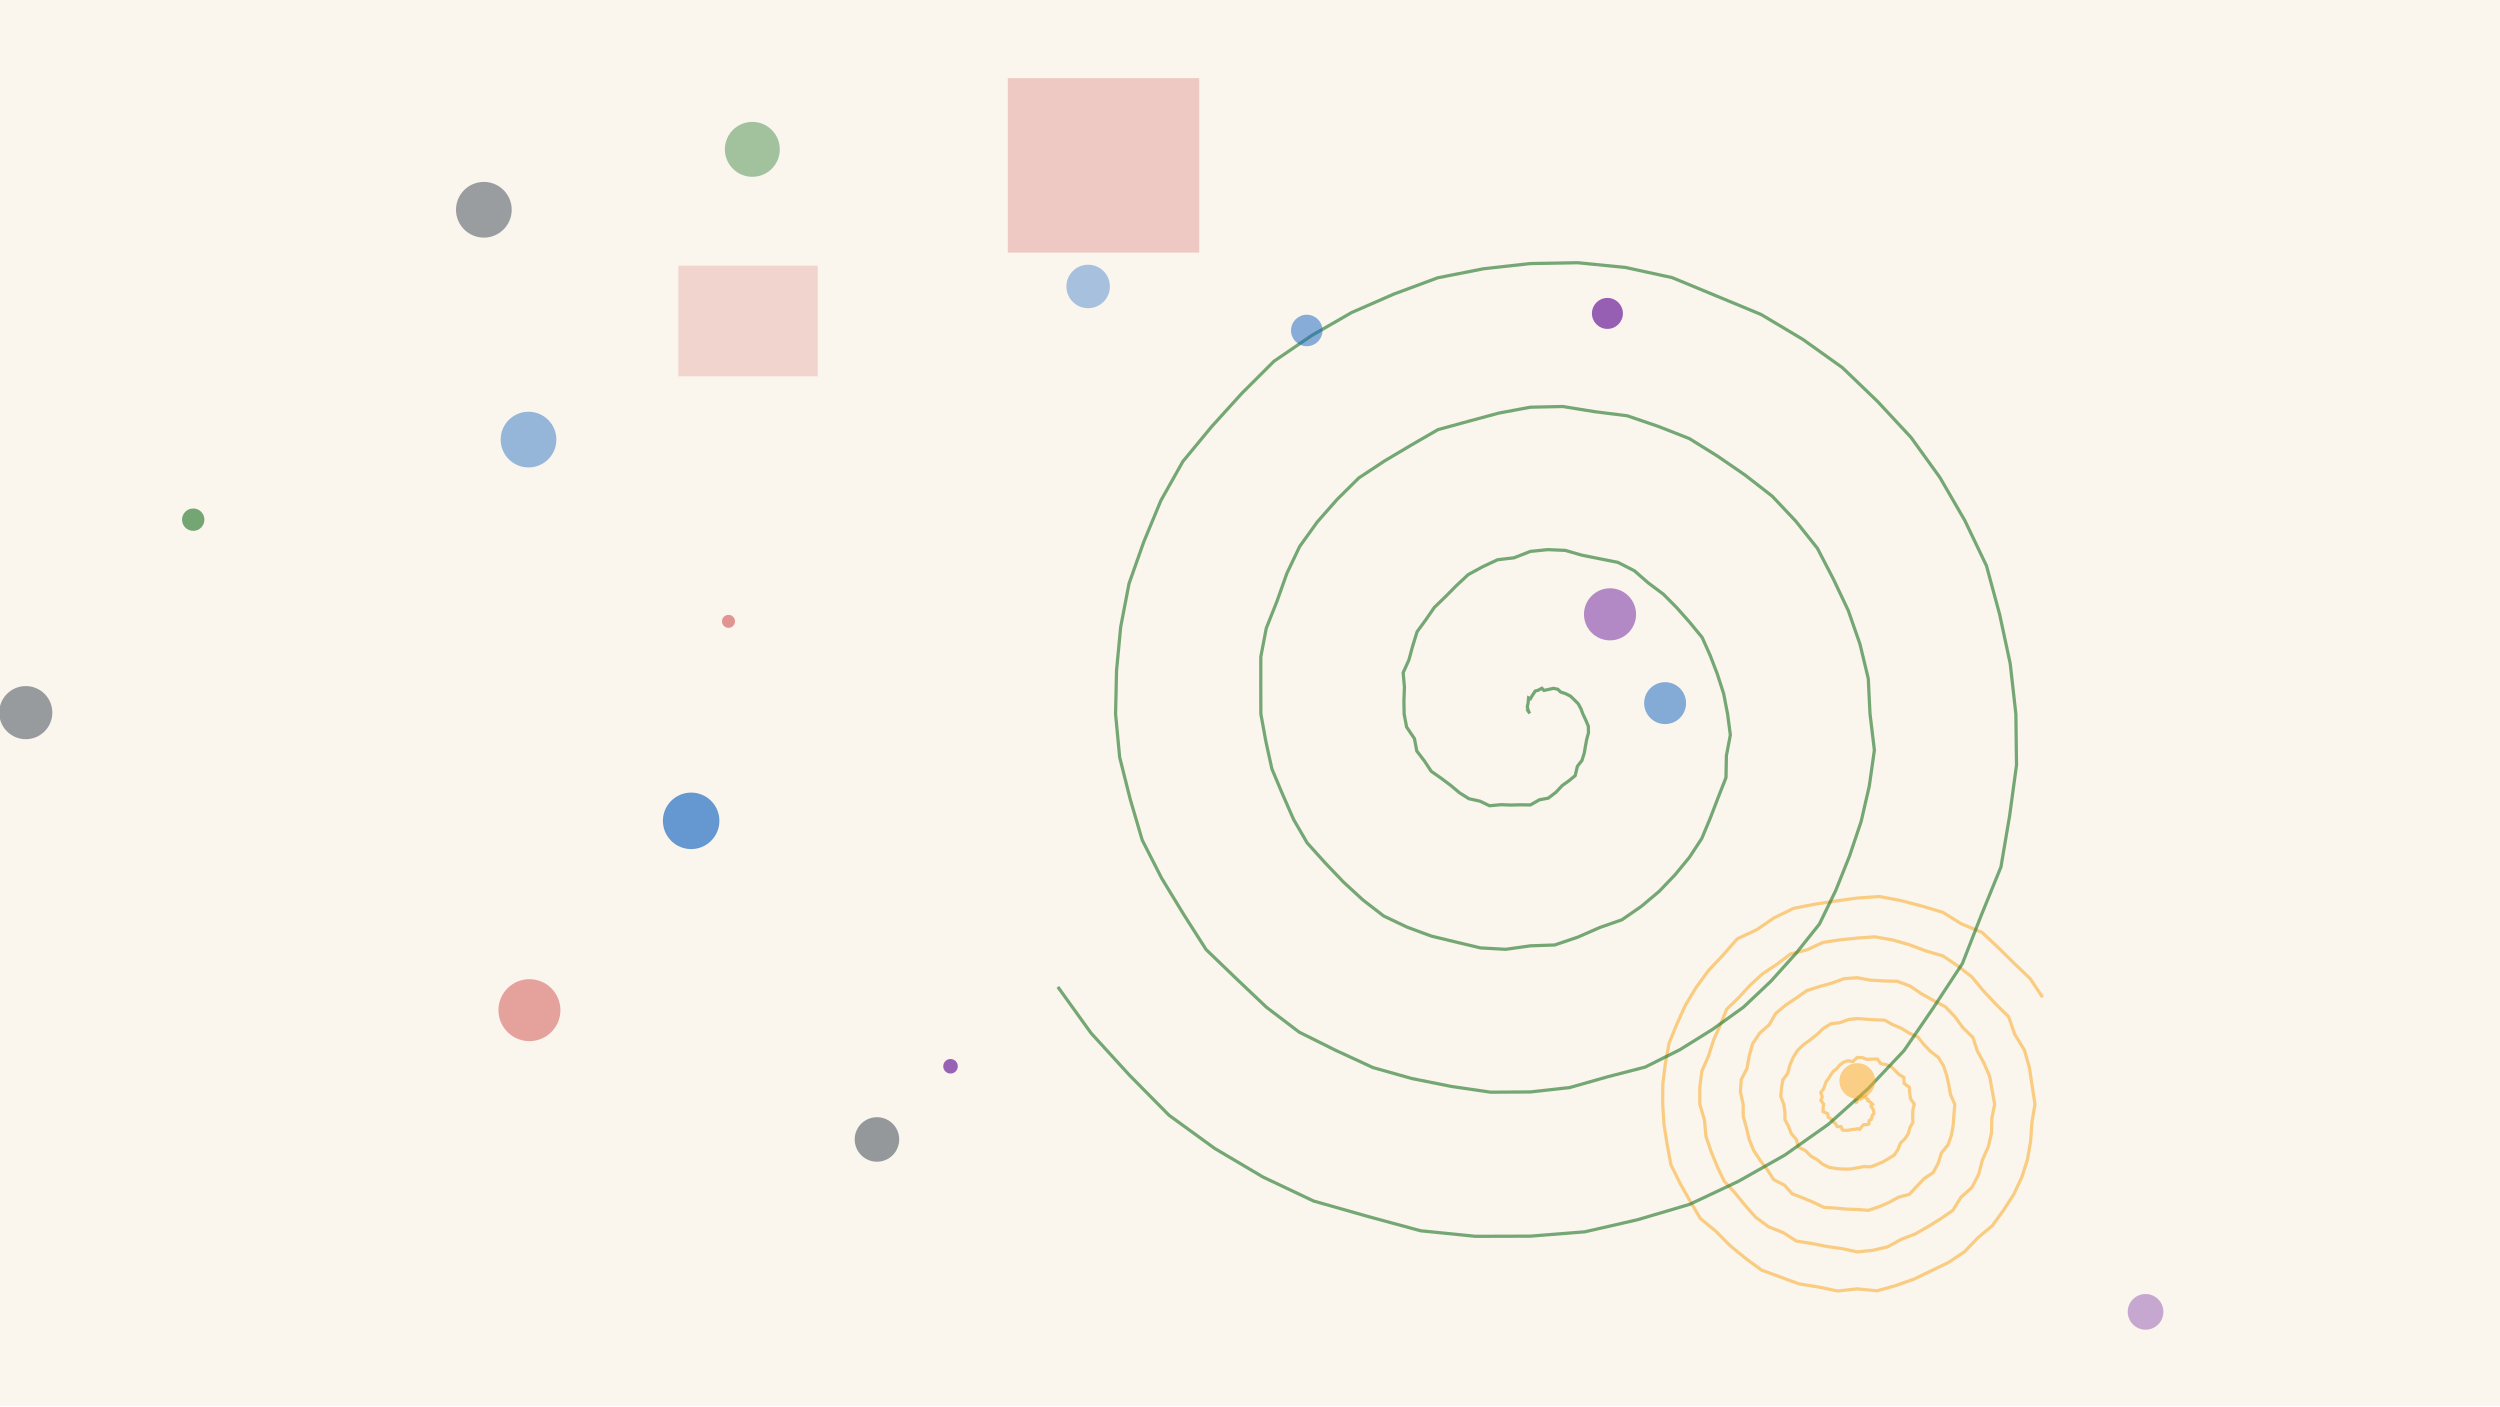
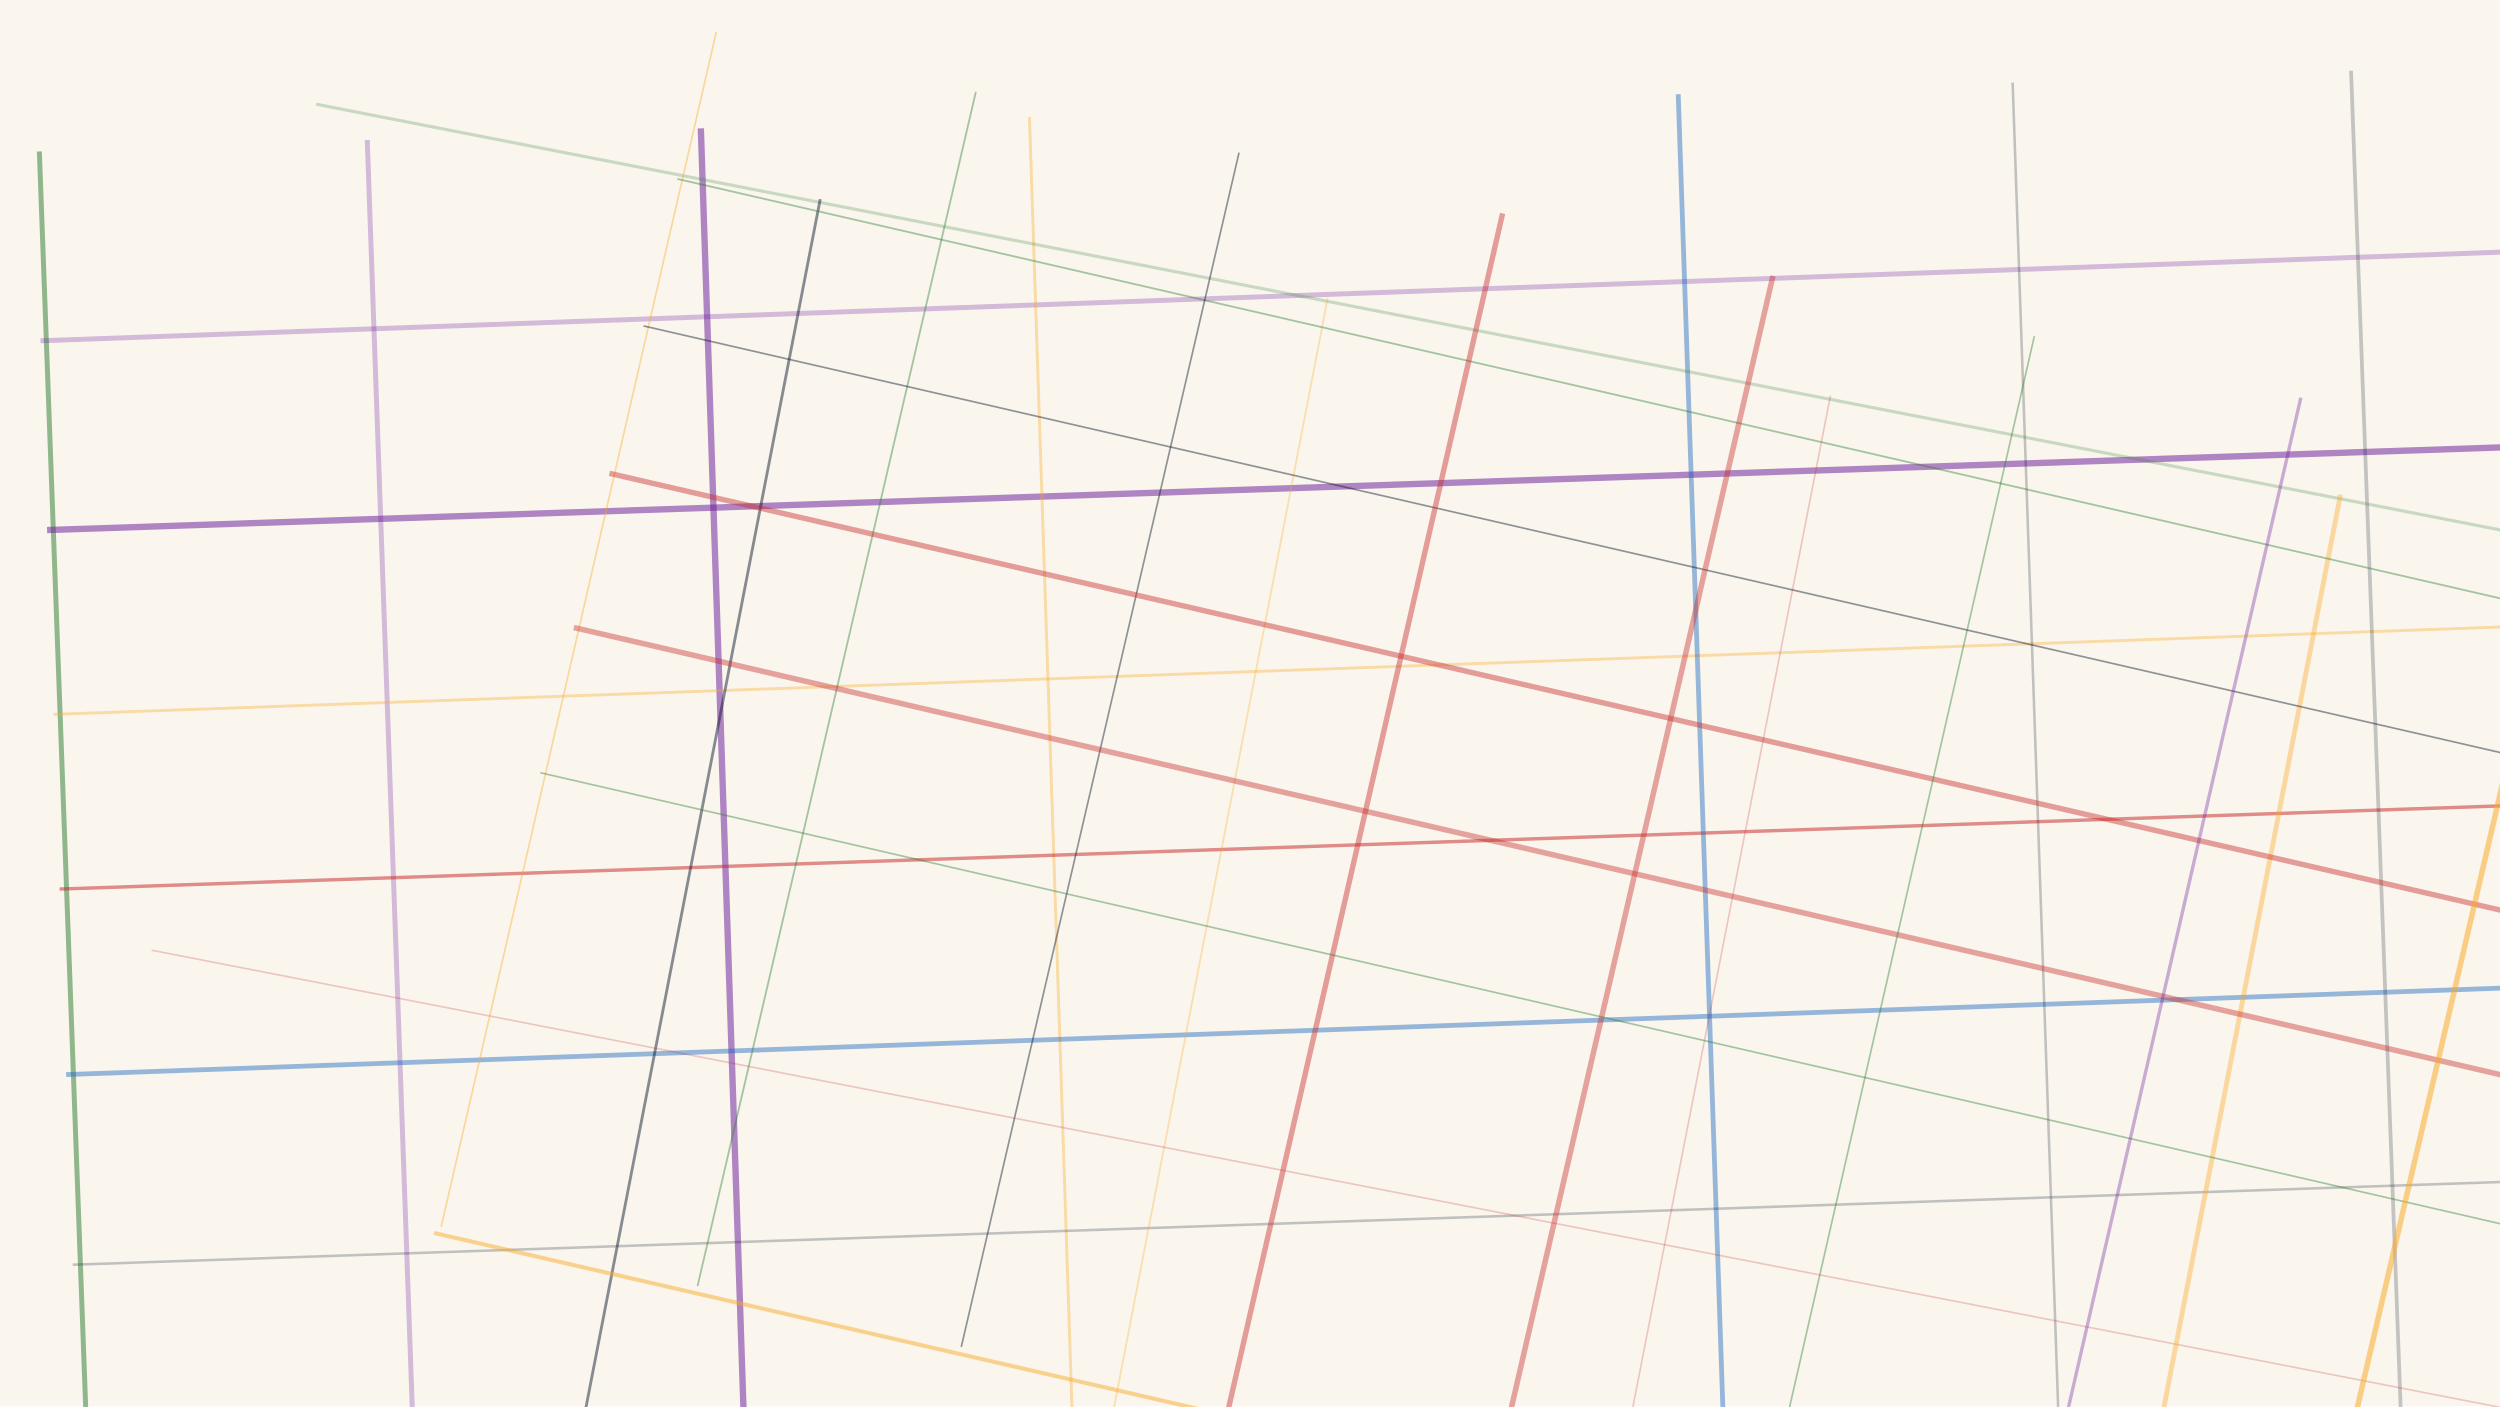
<svg xmlns="http://www.w3.org/2000/svg" viewBox="0 0 1920 1080" width="1920" height="1080">
  <rect width="1920" height="1080" fill="#FAF6EE" />
-   <g transform="rotate(228 960 540)">
-     <polyline points="419.5,680.5 419.9,680.6 421.3,681.0 421.1,681.2 421.6,681.6 421.1,681.7 420.7,681.7 420.9,682.2 422.4,684.3 422.1,684.7 421.3,684.5 421.5,686.1 421.1,686.9 420.1,685.9 419.7,687.4 419.0,689.3 418.1,688.7 417.2,688.7 416.2,689.1 415.5,688.3 414.1,688.9 412.7,689.0 411.1,689.2 411.1,687.5 409.8,687.1 407.9,686.9 406.3,686.1 405.0,685.0 405.0,683.4 404.1,682.0 403.1,680.5 403.6,678.9 401.7,676.8 402.6,675.2 404.0,673.8 404.0,671.9 403.4,669.1 405.0,667.9 406.0,666.1 407.3,664.4 408.5,662.4 410.0,660.4 411.9,658.8 414.5,659.7 416.6,657.5 419.0,658.1 421.4,657.6 423.7,658.0 426.5,657.2 428.7,658.7 432.4,657.2 434.5,659.1 436.3,661.3 439.9,661.7 441.2,664.3 444.5,665.7 445.0,668.9 446.4,671.6 447.9,674.3 448.5,677.4 449.4,680.5 450.1,683.8 449.8,687.0 450.4,690.7 450.0,694.3 448.6,697.6 445.6,699.8 445.7,704.5 443.1,707.2 439.7,709.0 437.2,712.0 434.4,715.2 430.1,714.7 426.8,717.3 423.0,719.1 419.0,719.4 414.9,719.5 410.4,720.8 406.8,717.9 401.9,718.9 398.4,716.1 394.8,713.7 389.7,713.0 387.1,709.2 383.8,706.0 380.1,702.9 378.6,698.5 376.0,694.5 374.8,689.9 374.6,685.1 372.3,680.5 371.0,675.4 371.9,670.5 372.9,665.5 374.5,660.7 376.4,655.9 380.0,652.2 382.7,647.8 385.5,643.3 389.0,639.3 393.0,635.5 397.4,632.0 402.5,629.9 408.0,629.1 413.4,627.3 419.0,627.1 424.8,624.8 430.2,627.6 436.1,627.7 441.6,629.8 447.4,631.3 451.8,635.2 456.8,638.5 462.9,640.9 467.1,645.5 471.1,650.4 472.4,656.7 475.9,662.0 478.6,667.8 480.4,674.0 480.6,680.5 479.9,686.9 479.5,693.4 479.7,700.2 478.4,707.0 474.4,712.5 471.9,718.9 467.9,724.5 462.9,729.3 457.9,734.1 452.9,739.3 446.2,741.6 439.8,744.6 433.0,746.6 426.2,749.6 419.0,749.2 411.7,749.4 404.0,750.8 396.6,749.4 389.6,746.4 383.1,742.7 376.7,738.7 368.9,736.1 363.5,730.4 358.0,724.7 353.1,718.5 349.2,711.5 348.0,703.5 343.8,696.5 341.0,688.7 342.2,680.5 341.6,672.4 340.8,663.9 344.7,656.4 346.6,648.3 349.3,640.2 352.7,632.3 358.9,626.4 364.8,620.3 371.1,614.5 377.3,608.4 385.4,605.1 393.3,601.4 401.3,597.3 410.2,597.3 419.0,594.0 427.9,595.5 436.9,596.2 445.9,597.6 454.5,600.7 462.5,605.1 470.7,609.2 477.6,615.3 486.1,620.1 492.7,626.9 496.1,635.9 502.0,643.5 507.3,651.8 509.7,661.2 509.6,671.0 512.7,680.5 512.4,690.3 511.0,700.0 509.8,710.0 505.7,719.1 501.3,728.0 497.4,737.5 491.2,745.5 483.1,751.7 475.9,758.8 468.6,766.5 459.4,771.3 449.3,773.8 439.5,777.1 429.5,780.8 419.0,781.2 408.5,780.1 397.6,780.8 387.8,776.4 377.4,773.9 367.0,770.4 357.8,764.7 348.4,758.9 341.8,750.0 333.7,742.4 327.4,733.4 322.9,723.3 316.6,713.7 312.6,703.1 312.6,691.7 309.3,680.5 310.8,669.1 312.8,657.9 315.2,646.8 319.3,636.1 322.0,624.5 327.7,614.2 334.7,604.6 344.4,597.6 353.3,590.1 362.7,583.1 372.2,575.4 383.8,572.2 394.8,566.8 406.8,564.4 419.0,564.5 431.1,565.1 443.5,565.0 455.3,568.5 467.0,572.7 478.4,577.6 488.3,585.0 499.9,590.6 509.4,599.1 517.7,608.7 523.0,620.4 529.4,631.3 534.6,642.9 540.3,654.7 540.8,667.7 542.0,680.5 542.1,693.4 540.2,706.3 539.1,719.5 532.9,731.2 529.0,744.0 521.7,755.1 513.8,765.9 505.5,776.5 494.8,784.9 483.4,792.1 471.4,798.3 459.6,805.6 446.3,808.9 432.7,811.3 419.0,810.7 405.2,811.0 391.1,811.8 378.1,806.3 364.1,803.7 351.4,797.5 339.6,789.7 327.7,781.9 318.8,770.7 308.9,760.5 300.0,749.2 292.7,736.7 287.1,723.3 283.3,709.3 280.3,695.1 280.8,680.5 279.7,665.8 281.8,651.3 285.9,637.2 290.0,623.1 295.7,609.3 302.4,595.8 313.6,585.6 322.5,573.3 334.6,564.4 346.4,554.9 359.9,547.8 373.5,540.6 388.6,537.5 403.7,535.2 419.0,534.5 434.5,532.2 449.8,535.3 465.0,538.7 480.2,543.0 493.6,551.2 506.7,559.7 519.0,569.4 530.6,580.0 540.9,591.9 550.6,604.5 557.5,618.8 563.9,633.4 568.5,648.7 571.8,664.4 573.1,680.5 575.1,696.9 570.3,712.6 568.1,728.9 563.5,744.8 555.0,759.0 546.0,772.7 536.7,786.4 526.3,799.7 513.0,809.9 499.0,819.1 484.6,827.9 468.4,832.6 452.9,840.0 435.9,841.4 419.0,842.4 401.8,843.7 384.8,841.2" fill="none" stroke="#F9A825" stroke-width="2.5" opacity="0.54" />
-     <polyline points="810.3,694.4 813.0,694.8 812.9,695.1 815.2,696.2 816.1,697.3 817.0,698.6 819.8,701.7 818.4,702.3 819.3,705.1 820.3,709.0 819.3,711.0 818.5,714.2 816.2,714.3 814.5,717.2 812.5,720.8 809.7,722.8 806.7,723.0 803.2,725.0 799.3,726.5 795.3,726.8 790.9,727.0 786.8,726.0 782.7,724.4 778.0,723.0 772.9,721.2 769.1,717.9 766.4,713.7 763.2,709.5 759.7,705.1 756.7,700.0 755.7,694.4 751.5,688.3 751.8,682.1 752.5,675.9 751.9,668.7 752.5,661.4 756.1,655.5 757.8,647.7 762.8,642.3 767.7,636.6 773.1,631.0 778.3,624.0 785.8,620.9 793.0,615.8 801.2,613.5 809.7,612.3 818.5,610.6 828.0,608.4 837.2,609.8 847.0,610.6 855.2,615.6 865.9,617.1 874.6,622.4 882.3,629.1 889.7,636.3 898.7,643.1 903.0,652.9 909.0,662.2 914.9,672.1 917.2,683.1 919.9,694.4 920.3,706.1 921.0,718.1 921.2,730.6 918.3,742.8 914.6,755.0 907.3,765.3 902.5,778.0 894.6,788.8 885.2,798.4 873.8,805.5 862.8,813.7 851.3,822.3 838.0,827.4 823.9,829.1 809.7,831.9 795.2,832.6 780.4,832.5 765.1,831.8 750.6,827.1 736.3,821.6 722.0,815.2 708.4,807.0 695.0,797.8 685.2,784.9 672.9,773.4 665.5,758.6 657.9,743.7 650.6,728.3 646.2,711.6 643.6,694.4 642.3,676.8 642.9,659.0 645.2,641.0 652.2,624.3 658.0,606.8 665.4,589.6 677.4,575.3 688.1,559.4 701.8,545.8 717.6,534.9 733.8,523.8 751.3,514.6 769.8,506.9 789.6,503.3 809.7,501.4 830.1,500.8 850.9,500.8 871.2,505.1 891.1,511.7 911.2,518.7 929.7,529.2 948.2,540.6 964.4,555.1 980.9,570.0 994.4,587.8 1004.3,607.8 1015.1,627.7 1023.9,648.9 1028.8,671.4 1031.5,694.4 1032.6,717.9 1029.1,741.1 1024.5,764.2 1019.5,787.8 1008.7,809.3 997.7,831.0 984.8,852.1 968.6,870.9 949.2,886.5 930.1,903.0 908.0,915.3 885.2,926.7 860.6,933.8 835.5,939.8 809.7,944.4 783.4,945.0 756.8,943.4 731.0,936.7 705.3,929.0 680.3,918.5 656.3,905.5 635.2,888.3 612.3,872.2 594.4,850.8 578.4,828.0 564.6,803.5 552.1,778.1 541.3,751.5 536.6,723.1 533.6,694.4 532.9,665.3 536.1,636.3 541.3,607.2 549.2,578.5 563.0,552.0 576.3,524.9 594.0,500.2 614.3,477.4 637.8,457.9 662.5,439.5 688.8,422.9 717.5,410.6 746.9,399.0 778.0,393.1 809.7,390.6 841.9,388.3 873.7,393.6 905.5,399.6 937.2,408.1 966.8,422.3 996.1,437.8 1022.9,457.7 1047.2,480.6 1069.9,505.3 1090.4,532.4 1106.6,562.2 1121.4,593.2 1132.4,625.8 1137.5,660.0 1141.0,694.4 1142.8,729.4 1138.1,764.2 1130.7,798.7 1119.5,832.4 1106.3,865.7 1087.9,896.5 1066.8,925.9 1042.9,953.4 1015.8,978.1 985.9,999.6 952.6,1015.5 919.2,1031.4 883.7,1042.4 847.1,1050.5 809.7,1053.2 771.9,1053.8 734.2,1049.7 696.8,1041.8 659.9,1030.9 625.5,1013.5 591.9,994.2 560.2,971.5 530.7,945.6 505.3,915.6 480.6,884.4 463.3,848.7 445.3,812.8 435.1,774.0 425.6,734.8 422.3,694.4 422.4,653.7 427.2,613.1 436.1,573.0 448.0,533.4 465.9,495.9 486.2,459.4 511.7,426.1 539.8,394.7 571.2,366.2 606.9,343.2 643.2,320.4 682.8,303.9 724.0,291.0 766.4,282.0 809.7,280.0 853.3,279.7 896.8,284.5" fill="none" stroke="#2E7D32" stroke-width="2.5" opacity="0.65" />
+   <g transform="translate(-214 -51) rotate(-2 960 540) scale(1.32)">
+     <line x1="195.2" y1="108" x2="196.9" y2="972" stroke="#2E7D32" stroke-width="2.9" opacity="0.52" />
+     <line x1="192" y1="218.1" x2="1728" y2="216.4" stroke="#6A1B9A" stroke-width="2.9" opacity="0.27" />
+     <line x1="386.1" y1="108" x2="386.6" y2="972" stroke="#6A1B9A" stroke-width="2.9" opacity="0.27" />
+     <line x1="192" y1="328.3" x2="1728" y2="330.2" stroke="#6A1B9A" stroke-width="3.7" opacity="0.52" />
+     <line x1="580.3" y1="108" x2="578.9" y2="972" stroke="#6A1B9A" stroke-width="3.7" opacity="0.52" />
+     <line x1="192" y1="435.6" x2="1728" y2="434.4" stroke="#F9A825" stroke-width="1.7" opacity="0.36" />
+     <line x1="771.6" y1="108" x2="769.9" y2="972" stroke="#F9A825" stroke-width="1.7" opacity="0.36" />
+     <line x1="192" y1="537.3" x2="1728" y2="538.6" stroke="#C62828" stroke-width="2.0" opacity="0.52" />
+     <line x1="192" y1="645.3" x2="1728" y2="644.4" stroke="#1565C0" stroke-width="2.8" opacity="0.44" />
+     <line x1="1149.3" y1="108" x2="1148.5" y2="972" stroke="#1565C0" stroke-width="2.8" opacity="0.44" />
+     <line x1="192" y1="756.0" x2="1728" y2="757.3" stroke="#0A1628" stroke-width="1.5" opacity="0.24" />
+     <line x1="1344.0" y1="108" x2="1343.5" y2="972" stroke="#0A1628" stroke-width="1.5" opacity="0.24" />
+     <line x1="1541.0" y1="108" x2="1542.9" y2="972" stroke="#0A1628" stroke-width="2.2" opacity="0.23" />
+     <line x1="1734.0" y1="108" x2="1734.5" y2="972" stroke="#F9A825" stroke-width="1.8" opacity="0.51" />
  </g>
-   <rect x="774" y="60" width="147" height="134" fill="#C62828" opacity="0.22" transform="rotate(0 848 128)" />
-   <rect x="521" y="204" width="107" height="85" fill="#C62828" opacity="0.17" transform="rotate(0 574 247)" />
-   <circle cx="835.7" cy="220.0" r="16.7" fill="#1565C0" opacity="0.37" />
-   <circle cx="1236.5" cy="471.8" r="20.0" fill="#6A1B9A" opacity="0.50" />
-   <circle cx="530.8" cy="630.4" r="21.7" fill="#1565C0" opacity="0.65" />
-   <circle cx="577.8" cy="114.7" r="21.1" fill="#2E7D32" opacity="0.43" />
-   <circle cx="148.4" cy="399.1" r="8.6" fill="#2E7D32" opacity="0.66" />
-   <circle cx="406.6" cy="775.8" r="23.8" fill="#C62828" opacity="0.41" />
-   <circle cx="371.6" cy="161.1" r="21.4" fill="#0A1628" opacity="0.40" />
-   <circle cx="1647.8" cy="1007.5" r="13.7" fill="#6A1B9A" opacity="0.36" />
-   <circle cx="1003.6" cy="253.8" r="12.1" fill="#1565C0" opacity="0.51" />
-   <circle cx="559.5" cy="477.2" r="5.0" fill="#C62828" opacity="0.47" />
-   <circle cx="1278.8" cy="540.0" r="16.1" fill="#1565C0" opacity="0.52" />
-   <circle cx="19.8" cy="547.3" r="20.4" fill="#0A1628" opacity="0.41" />
-   <circle cx="1426.4" cy="830.2" r="13.7" fill="#F9A825" opacity="0.52" />
-   <circle cx="405.9" cy="337.6" r="21.4" fill="#1565C0" opacity="0.44" />
-   <circle cx="730.0" cy="818.9" r="5.6" fill="#6A1B9A" opacity="0.67" />
-   <circle cx="673.5" cy="875.1" r="17.1" fill="#0A1628" opacity="0.42" />
-   <circle cx="1234.5" cy="240.7" r="11.9" fill="#6A1B9A" opacity="0.69" />
+   <g transform="translate(-94 67) rotate(11 960 540) scale(1.29)">
+     <line x1="192" y1="109.8" x2="1728" y2="110.6" stroke="#2E7D32" stroke-width="1.9" opacity="0.24" />
+     <line x1="497.4" y1="108" x2="497.8" y2="972" stroke="#0A1628" stroke-width="1.7" opacity="0.48" />
+     <line x1="805.2" y1="108" x2="806.7" y2="972" stroke="#F9A825" stroke-width="1.1" opacity="0.31" />
+     <line x1="192" y1="622.9" x2="1728" y2="623.3" stroke="#C62828" stroke-width="1.0" opacity="0.24" />
+     <line x1="1110.1" y1="108" x2="1109.3" y2="972" stroke="#C62828" stroke-width="1.0" opacity="0.24" />
+     <line x1="1419.4" y1="108" x2="1420.2" y2="972" stroke="#F9A825" stroke-width="2.9" opacity="0.40" />
+   </g>
+   <g transform="translate(223 64) rotate(13 960 540) scale(1.09)">
+     <line x1="195.4" y1="108" x2="195.9" y2="972" stroke="#F9A825" stroke-width="1.2" opacity="0.41" />
+     <line x1="192" y1="215.1" x2="1728" y2="214.0" stroke="#2E7D32" stroke-width="1.3" opacity="0.42" />
+     <line x1="383.1" y1="108" x2="381.3" y2="972" stroke="#2E7D32" stroke-width="1.3" opacity="0.42" />
+     <line x1="192" y1="321.4" x2="1728" y2="319.8" stroke="#0A1628" stroke-width="1.2" opacity="0.45" />
+     <line x1="573.4" y1="108" x2="572.0" y2="972" stroke="#0A1628" stroke-width="1.2" opacity="0.45" />
+     <line x1="192" y1="428.0" x2="1728" y2="428.2" stroke="#C62828" stroke-width="3.8" opacity="0.44" />
+     <line x1="764.0" y1="108" x2="765.2" y2="972" stroke="#C62828" stroke-width="3.8" opacity="0.44" />
+     <line x1="192" y1="539.5" x2="1728" y2="541.3" stroke="#C62828" stroke-width="3.9" opacity="0.41" />
+     <line x1="959.5" y1="108" x2="959.3" y2="972" stroke="#C62828" stroke-width="3.9" opacity="0.41" />
+     <line x1="192" y1="644.5" x2="1728" y2="643.4" stroke="#2E7D32" stroke-width="1.2" opacity="0.42" />
+     <line x1="1148.5" y1="108" x2="1150.4" y2="972" stroke="#2E7D32" stroke-width="1.2" opacity="0.42" />
+     <line x1="1341.2" y1="108" x2="1341.8" y2="972" stroke="#6A1B9A" stroke-width="2.4" opacity="0.34" />
+     <line x1="1541.3" y1="108" x2="1539.7" y2="972" stroke="#F9A825" stroke-width="3.9" opacity="0.53" />
+     <line x1="192" y1="977.3" x2="1728" y2="976.4" stroke="#F9A825" stroke-width="2.9" opacity="0.47" />
+     <line x1="1733.3" y1="108" x2="1733.3" y2="972" stroke="#F9A825" stroke-width="2.9" opacity="0.47" />
+   </g>
</svg>
